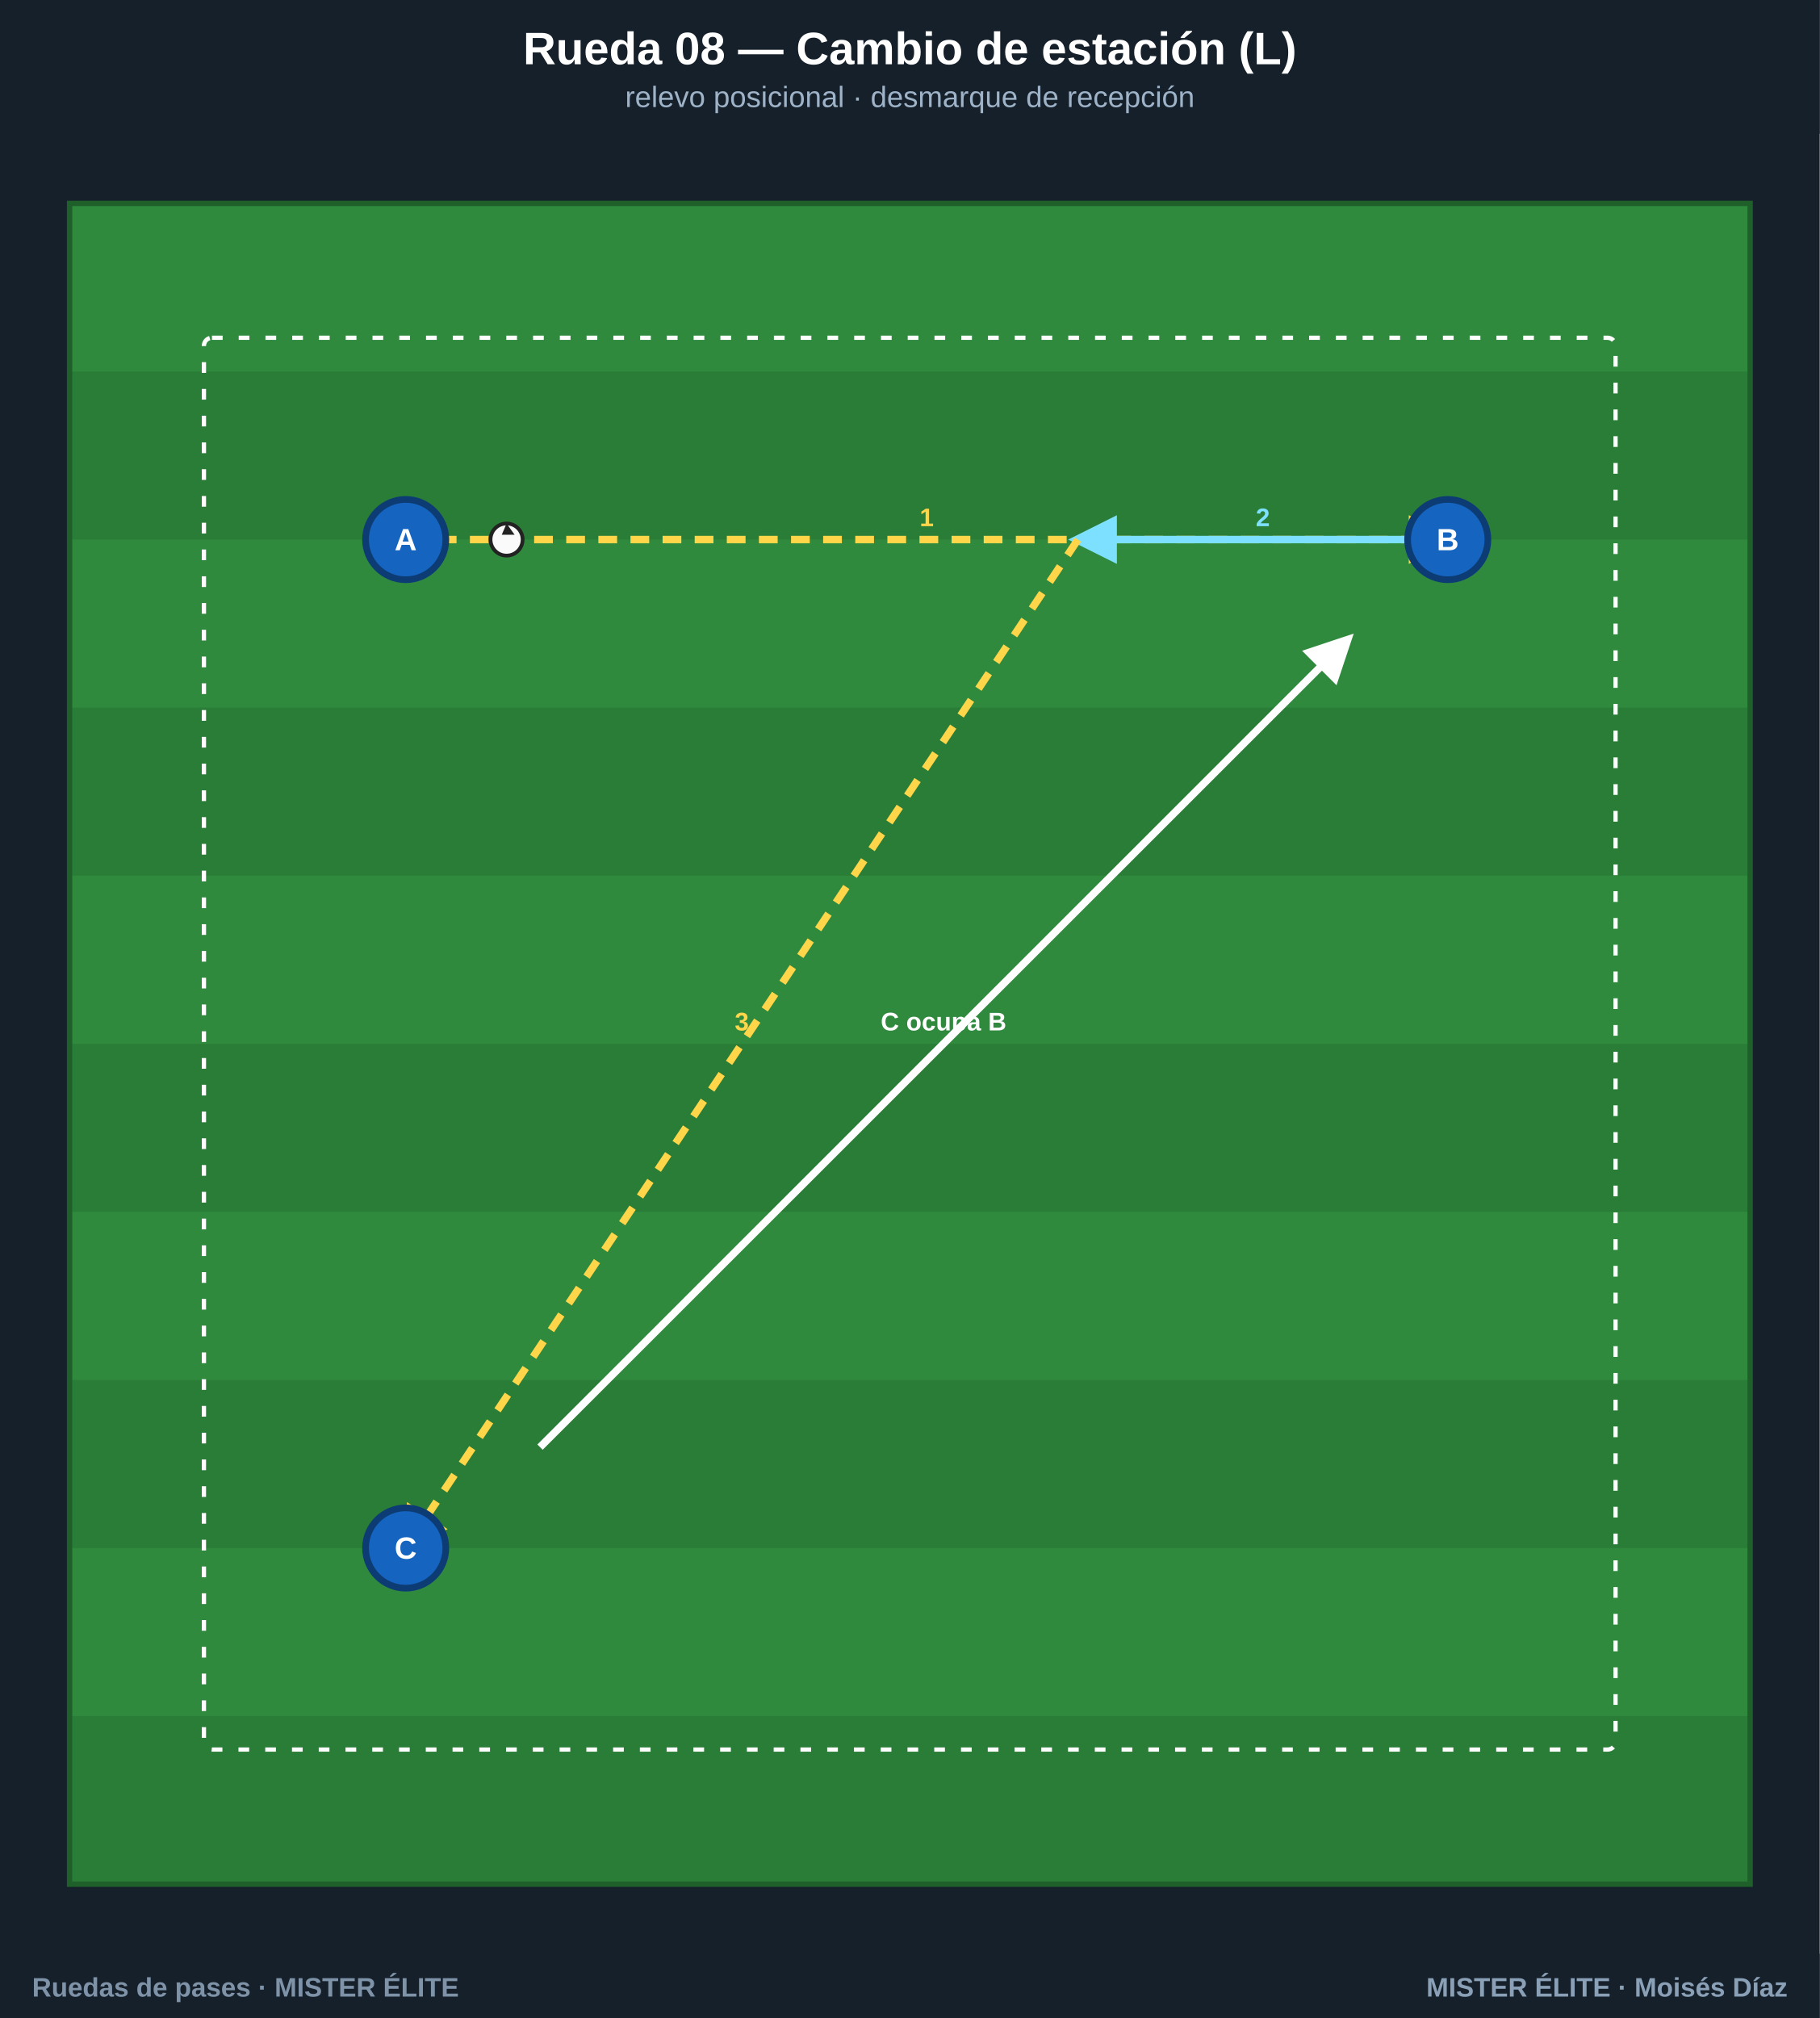
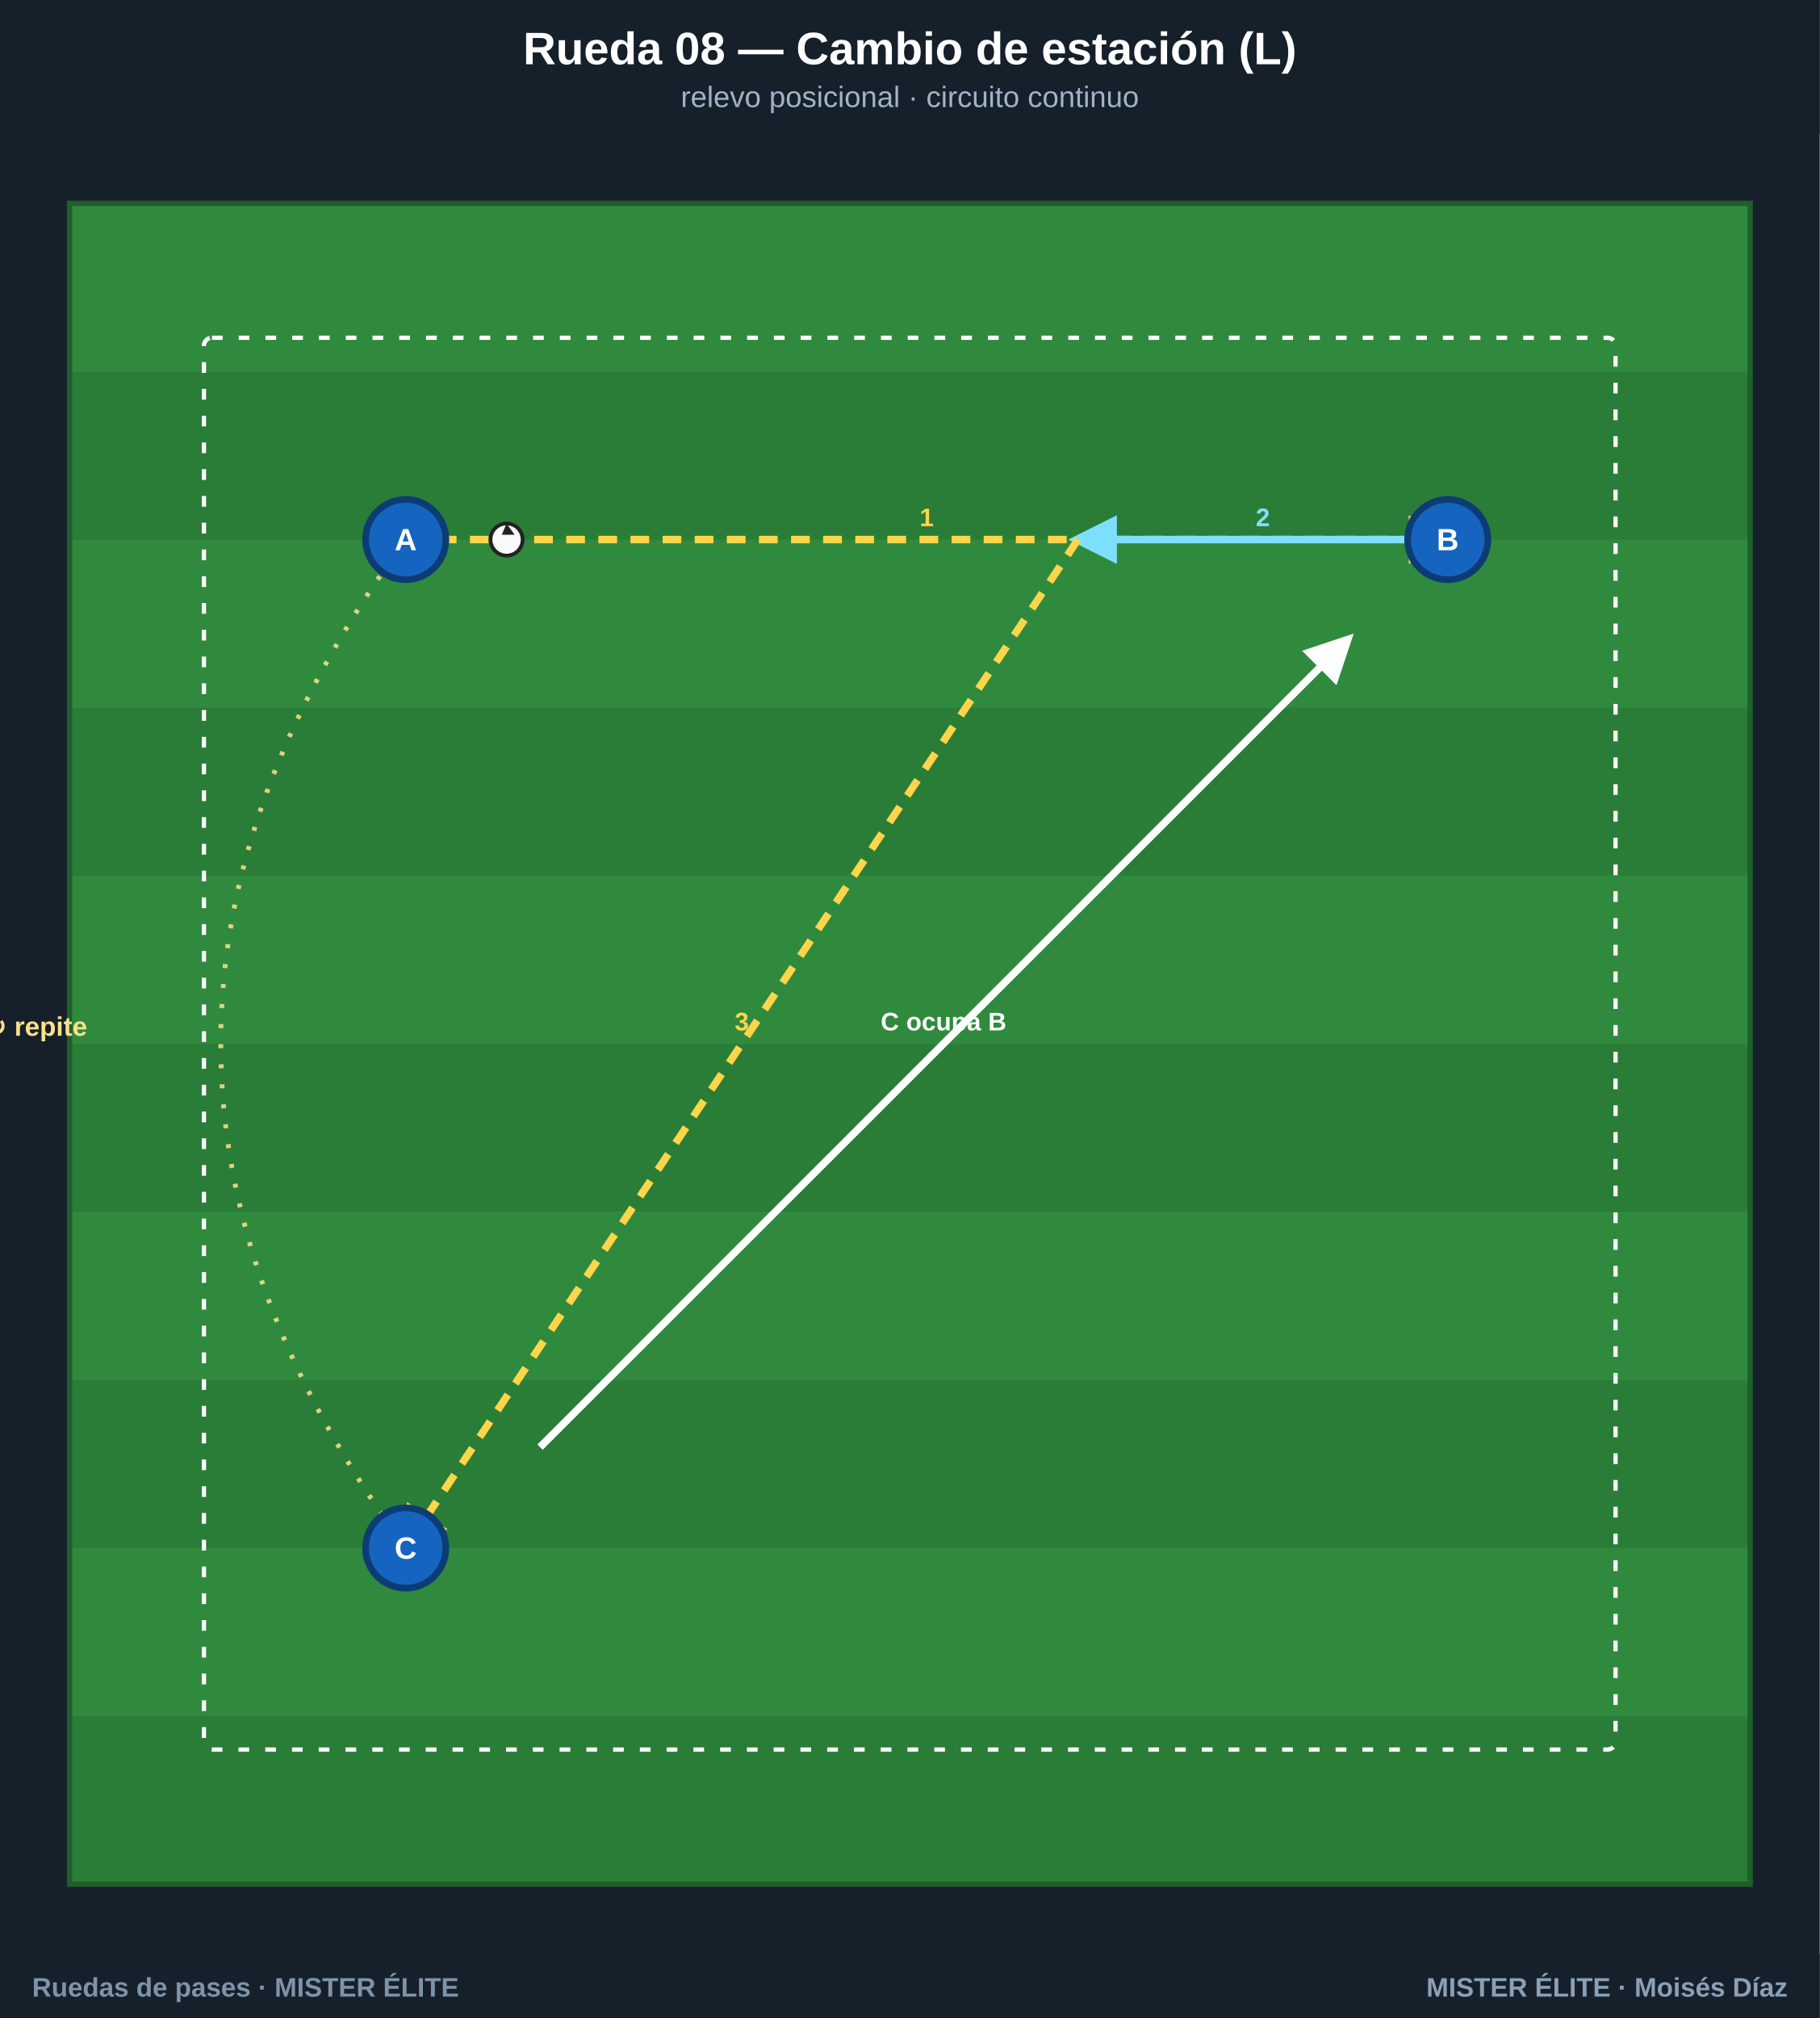
<svg xmlns="http://www.w3.org/2000/svg" viewBox="0 0 680 754" width="680" height="754" font-family="Segoe UI,Arial,sans-serif">
  <defs>
    <marker id="ah_pass" viewBox="0 0 10 10" refX="8" refY="5" markerWidth="6.5" markerHeight="6.5" orient="auto-start-reverse">
      <path d="M0,0 L10,5 L0,10 z" fill="#ffd54a" />
    </marker>
    <marker id="ah_run" viewBox="0 0 10 10" refX="8" refY="5" markerWidth="6.5" markerHeight="6.5" orient="auto-start-reverse">
      <path d="M0,0 L10,5 L0,10 z" fill="#ffffff" />
    </marker>
    <marker id="ah_drive" viewBox="0 0 10 10" refX="8" refY="5" markerWidth="6.5" markerHeight="6.5" orient="auto-start-reverse">
      <path d="M0,0 L10,5 L0,10 z" fill="#7ee0ff" />
    </marker>
    <marker id="ah_white" viewBox="0 0 10 10" refX="8" refY="5" markerWidth="6.5" markerHeight="6.5" orient="auto-start-reverse">
      <path d="M0,0 L10,5 L0,10 z" fill="#ffffff" />
+     </marker>
+     <marker id="ah_cycle" viewBox="0 0 10 10" refX="8" refY="5" markerWidth="6.5" markerHeight="6.5" orient="auto-start-reverse">
+       <path d="M0,0 L10,5 L0,10 z" fill="#ffe08a" />
    </marker>
  </defs>
  <rect x="0.0" y="0.0" width="680.0" height="754.0" fill="#15202b" />
  <rect x="26.0" y="76.0" width="628.0" height="63.3" fill="#2f8a3e" />
  <rect x="26.0" y="138.8" width="628.0" height="63.3" fill="#2a7d36" />
  <rect x="26.0" y="201.6" width="628.0" height="63.3" fill="#2f8a3e" />
  <rect x="26.0" y="264.4" width="628.0" height="63.3" fill="#2a7d36" />
  <rect x="26.0" y="327.2" width="628.0" height="63.3" fill="#2f8a3e" />
  <rect x="26.0" y="390.0" width="628.0" height="63.3" fill="#2a7d36" />
  <rect x="26.0" y="452.8" width="628.0" height="63.3" fill="#2f8a3e" />
  <rect x="26.0" y="515.6" width="628.0" height="63.3" fill="#2a7d36" />
  <rect x="26.0" y="578.4" width="628.0" height="63.3" fill="#2f8a3e" />
  <rect x="26.0" y="641.2" width="628.0" height="63.3" fill="#2a7d36" />
  <rect x="26.0" y="76.0" width="628.0" height="628.0" fill="none" stroke="#1f5f2a" stroke-width="2" />
  <rect x="0.0" y="0.0" width="680.0" height="50.0" fill="#15202b" />
  <text x="340.0" y="24.0" font-family="Segoe UI,Arial,sans-serif" font-size="17" font-weight="800" fill="#ffffff" text-anchor="middle">Rueda 08 — Cambio de estación (L)</text>
-   <text x="340.0" y="40.0" font-family="Segoe UI,Arial,sans-serif" font-size="11" font-weight="500" fill="#9fb3c8" text-anchor="middle">relevo posicional · desmarque de recepción</text>
+   <text x="340.0" y="40.0" font-family="Segoe UI,Arial,sans-serif" font-size="11" font-weight="500" fill="#9fb3c8" text-anchor="middle">relevo posicional · circuito continuo</text>
  <rect x="0.0" y="730.0" width="680.0" height="24.0" fill="#15202b" />
  <text x="668.0" y="746.0" font-family="Segoe UI,Arial,sans-serif" font-size="10" font-weight="700" fill="#8aa0b6" text-anchor="end">MISTER ÉLITE · Moisés Díaz</text>
  <text x="12.0" y="746.0" font-family="Segoe UI,Arial,sans-serif" font-size="10" font-weight="600" fill="#7f93a8" text-anchor="start">Ruedas de pases · MISTER ÉLITE</text>
  <rect x="76.2" y="126.2" width="527.5" height="527.5" rx="3" fill="none" stroke="#ffffff" stroke-width="1.6" stroke-dasharray="4 6" />
  <line x1="151.6" y1="201.6" x2="541.0" y2="201.6" stroke="#ffd54a" stroke-width="2.8" stroke-dasharray="7 5" marker-end="url(#ah_pass)" />
  <text x="346.3" y="196.6" font-family="Segoe UI,Arial,sans-serif" font-size="9.5" font-weight="700" fill="#ffd54a" text-anchor="middle">1</text>
  <line x1="541.0" y1="201.6" x2="402.8" y2="201.6" stroke="#7ee0ff" stroke-width="2.8" marker-end="url(#ah_drive)" />
  <text x="471.9" y="196.6" font-family="Segoe UI,Arial,sans-serif" font-size="9.5" font-weight="700" fill="#7ee0ff" text-anchor="middle">2</text>
  <line x1="402.8" y1="201.6" x2="151.6" y2="578.4" stroke="#ffd54a" stroke-width="2.8" stroke-dasharray="7 5" marker-end="url(#ah_pass)" />
  <text x="277.2" y="385.0" font-family="Segoe UI,Arial,sans-serif" font-size="9.5" font-weight="700" fill="#ffd54a" text-anchor="middle">3</text>
  <line x1="201.8" y1="540.7" x2="503.3" y2="239.3" stroke="#ffffff" stroke-width="2.8" marker-end="url(#ah_run)" />
  <text x="352.6" y="385.0" font-family="Segoe UI,Arial,sans-serif" font-size="9.5" font-weight="700" fill="#ffffff" text-anchor="middle">C ocupa B</text>
+   <path d="M151.6,578.4 Q13.4,390.0 151.6,201.6" fill="none" stroke="#ffe08a" stroke-width="1.8" stroke-dasharray="1.5 6" opacity="0.85" marker-end="url(#ah_cycle)" />
+   <text x="13.4" y="387.0" font-family="Segoe UI,Arial,sans-serif" font-size="10" font-weight="800" fill="#ffe08a" text-anchor="middle">↻ repite</text>
  <g>
    <circle cx="151.6" cy="201.6" r="15" fill="#1565c0" stroke="#0d3c75" stroke-width="2.5" />
    <text x="151.6" y="205.6" font-family="Segoe UI,Arial" font-size="11.5" font-weight="800" fill="#fff" text-anchor="middle">A</text>
  </g>
  <g>
    <circle cx="541.0" cy="201.6" r="15" fill="#1565c0" stroke="#0d3c75" stroke-width="2.5" />
    <text x="541.0" y="205.6" font-family="Segoe UI,Arial" font-size="11.5" font-weight="800" fill="#fff" text-anchor="middle">B</text>
  </g>
  <g>
    <circle cx="151.6" cy="578.4" r="15" fill="#1565c0" stroke="#0d3c75" stroke-width="2.5" />
    <text x="151.6" y="582.4" font-family="Segoe UI,Arial" font-size="11.5" font-weight="800" fill="#fff" text-anchor="middle">C</text>
  </g>
  <circle cx="189.3" cy="201.6" r="6.0" fill="#fafafa" stroke="#222" stroke-width="1.4" />
  <path d="M189.3,195.6 l3.0,4.2 l-4.8,0 z" fill="#222" />
</svg>
